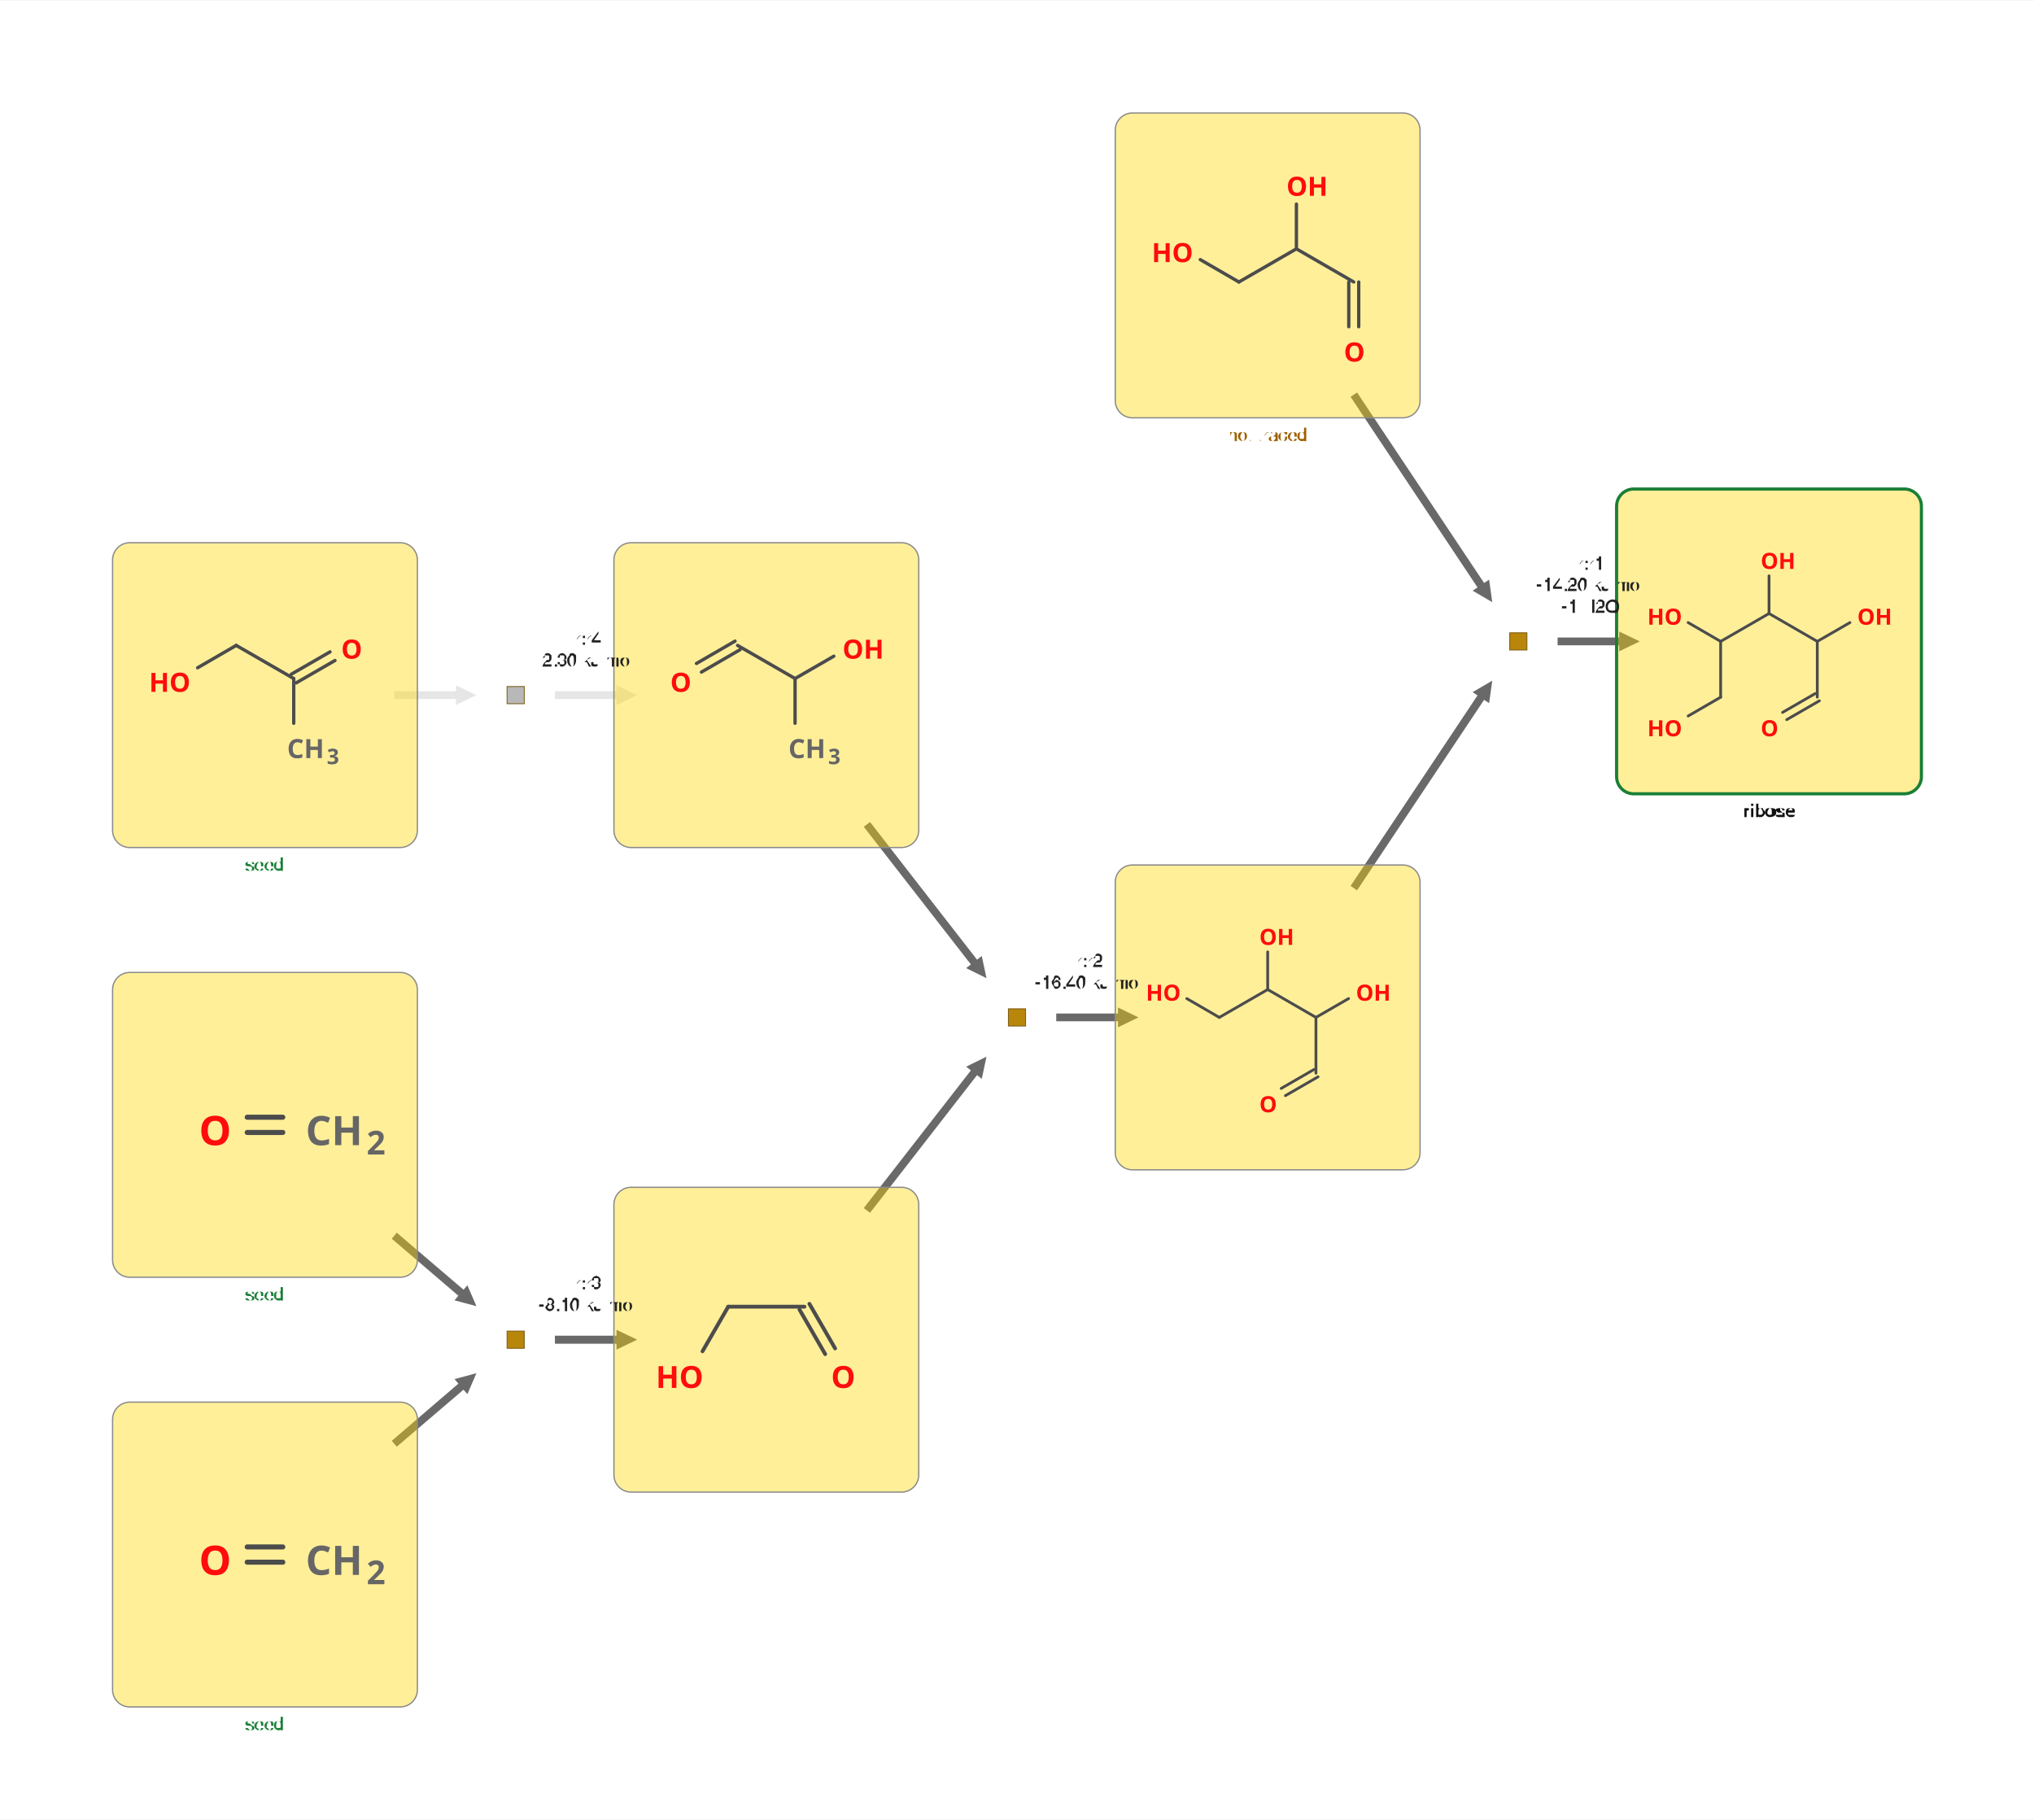
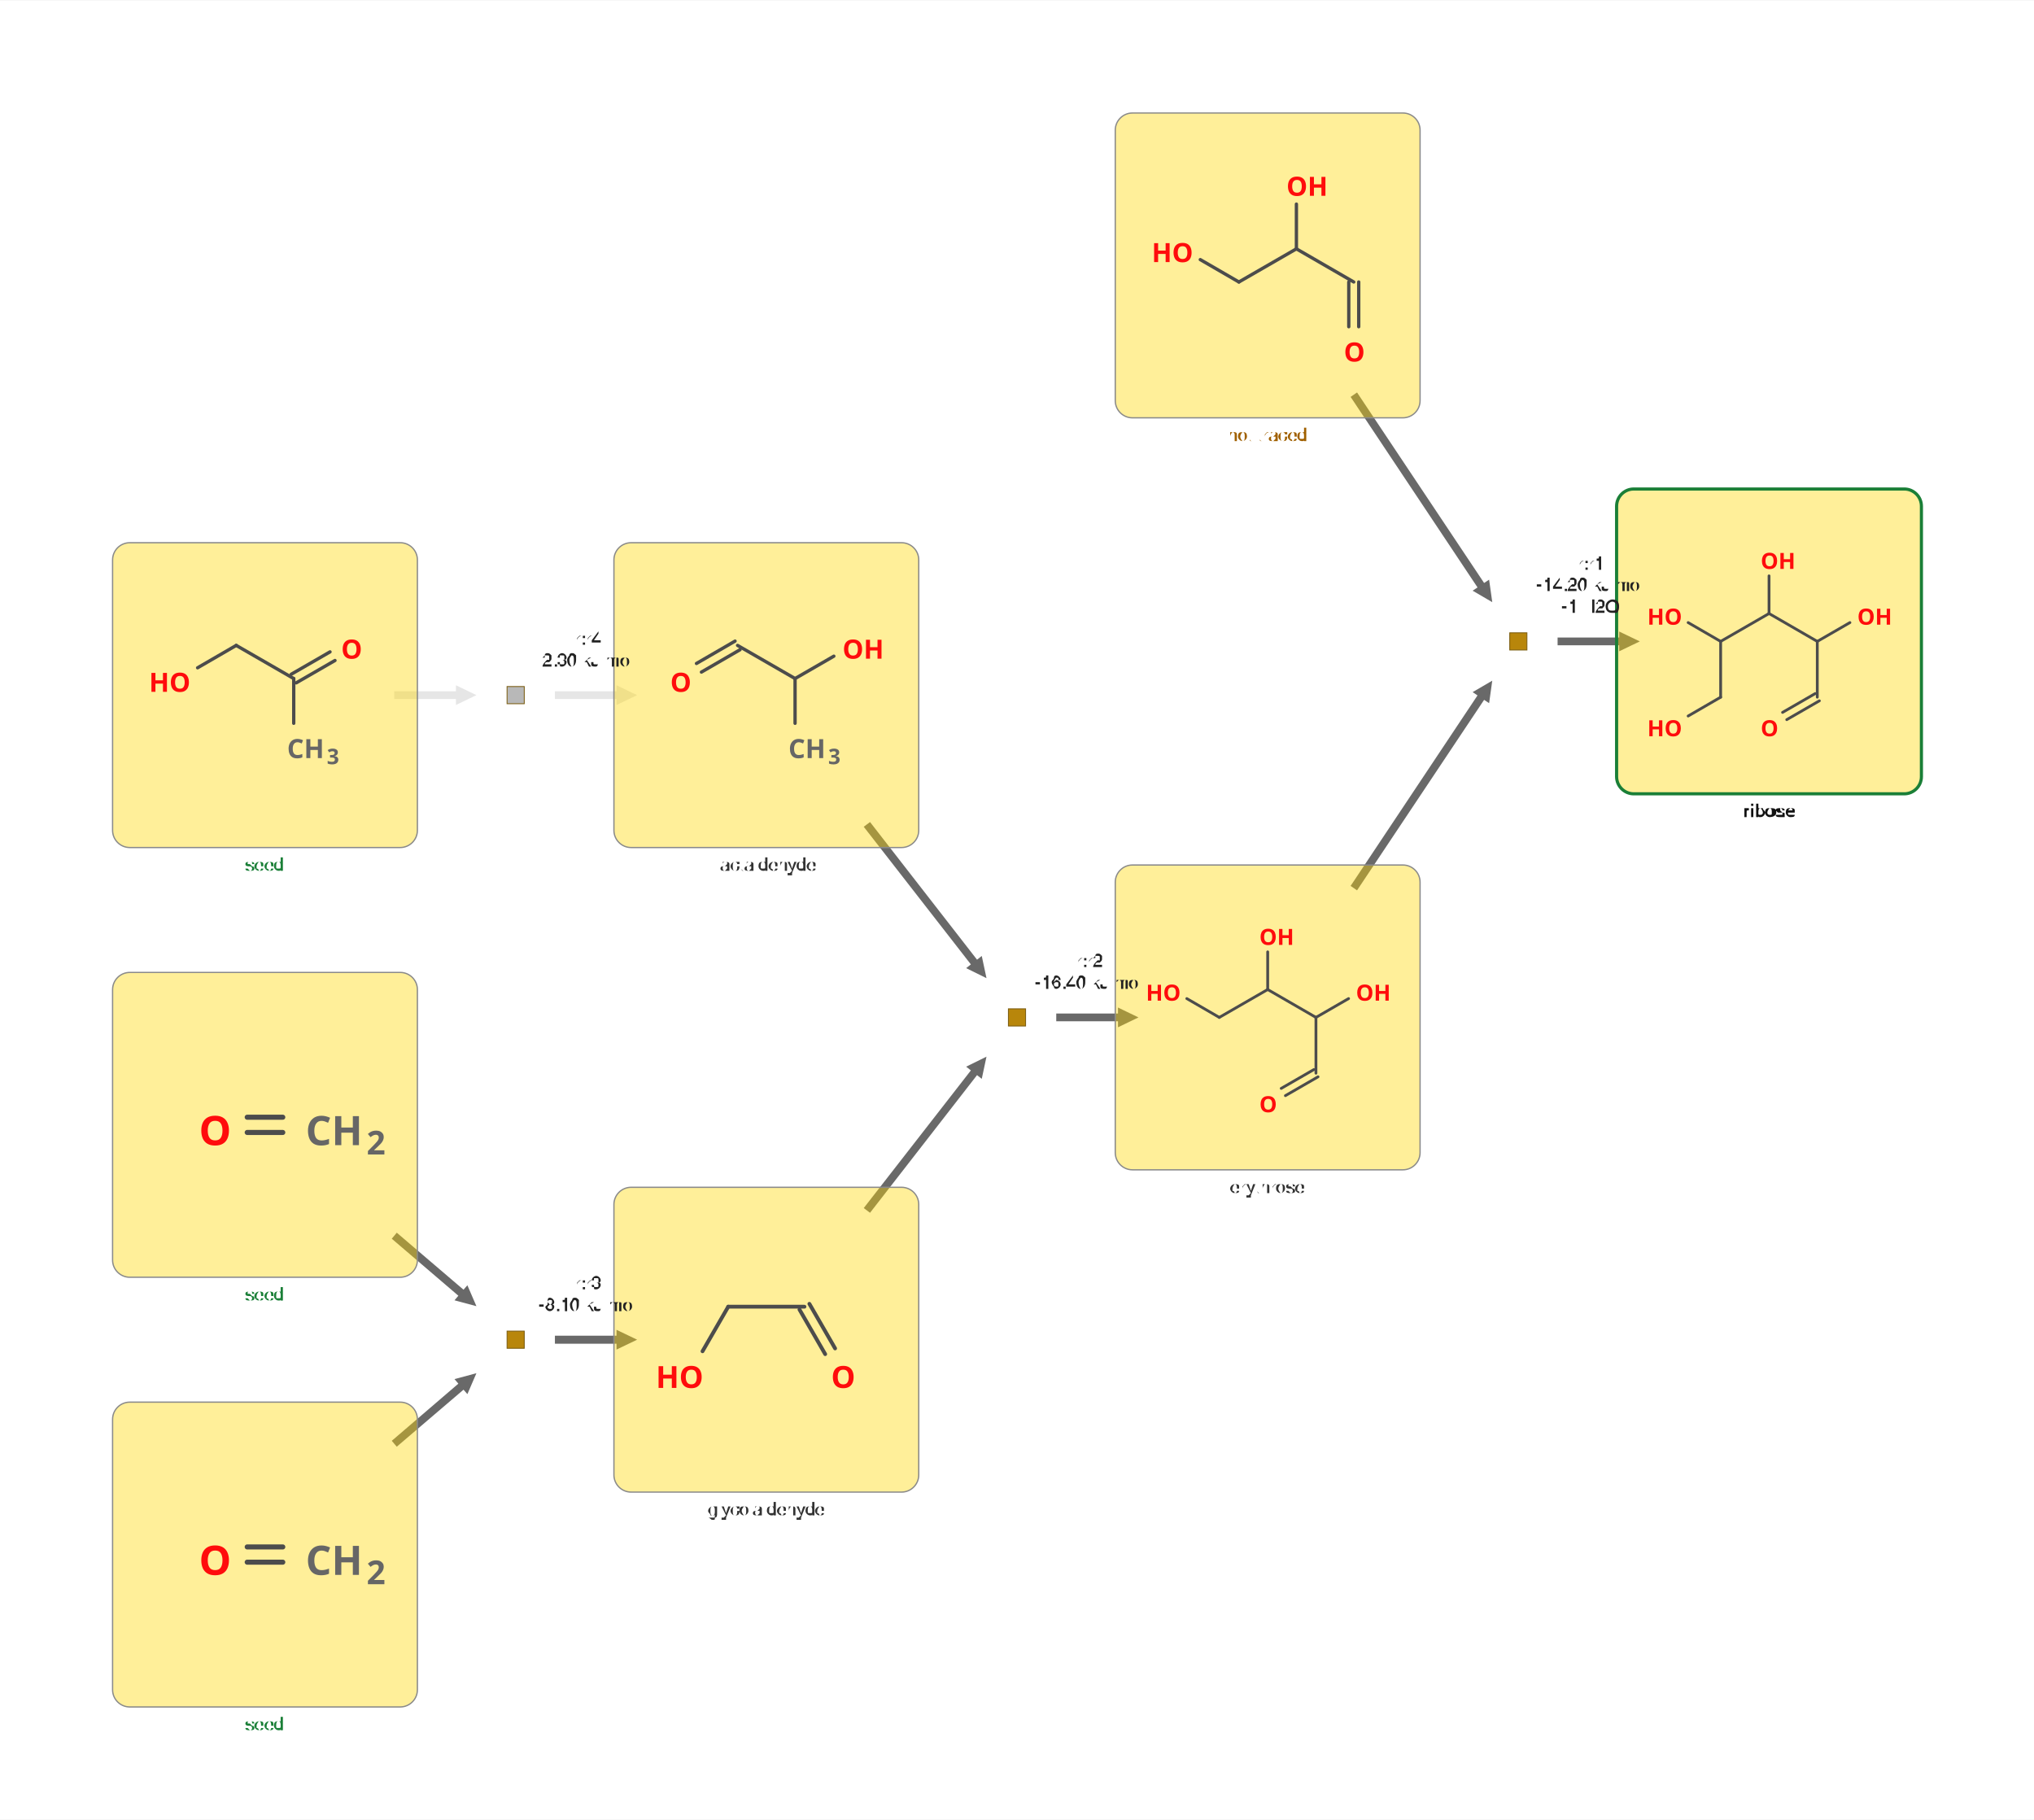
<svg xmlns="http://www.w3.org/2000/svg" width="1207" height="1080" viewBox="0 0 1207.00 1079.50">
  <rect width="100%" height="100%" fill="white" />
  <g transform="scale(85) translate(12.35,10.85)">
    <path d="M-2.876,-4.637 L-1.989,-5.967 L-1.954,-5.944 L-1.932,-6.101 L-2.069,-6.021 L-2.035,-5.998 L-2.921,-4.668 Z" fill="#696969" opacity="1.0" />
    <path d="M-2.921,-8.082 L-2.035,-6.752 L-2.069,-6.729 L-1.932,-6.649 L-1.954,-6.806 L-1.989,-6.783 L-2.876,-8.113 Z" fill="#696969" opacity="1.0" />
    <path d="M-1.476,-6.348 L-1.046,-6.348 L-1.046,-6.306 L-0.902,-6.375 L-1.046,-6.444 L-1.046,-6.402 L-1.476,-6.402 Z" fill="#696969" opacity="1.0" />
    <path d="M-6.276,-2.386 L-5.529,-3.347 L-5.496,-3.321 L-5.463,-3.476 L-5.605,-3.406 L-5.572,-3.38 L-6.32,-2.419 Z" fill="#696969" opacity="1.0" />
    <path d="M-6.32,-5.081 L-5.572,-4.12 L-5.605,-4.094 L-5.463,-4.024 L-5.496,-4.179 L-5.529,-4.153 L-6.276,-5.114 Z" fill="#696969" opacity="1.0" />
    <path d="M-4.976,-3.723 L-4.545,-3.723 L-4.545,-3.681 L-4.402,-3.75 L-4.545,-3.819 L-4.545,-3.777 L-4.976,-3.777 Z" fill="#696969" opacity="1.0" />
    <path d="M-9.58,-0.753 L-9.114,-1.151 L-9.087,-1.12 L-9.024,-1.266 L-9.177,-1.225 L-9.15,-1.193 L-9.615,-0.794 Z" fill="#696969" opacity="1.0" />
    <path d="M-9.615,-2.205 L-9.15,-1.807 L-9.177,-1.775 L-9.024,-1.734 L-9.087,-1.88 L-9.114,-1.849 L-9.58,-2.247 Z" fill="#696969" opacity="1.0" />
    <path d="M-8.476,-1.472 L-8.046,-1.472 L-8.046,-1.431 L-7.902,-1.5 L-8.046,-1.569 L-8.046,-1.528 L-8.476,-1.528 Z" fill="#696969" opacity="1.0" />
    <path d="M-9.598,-5.973 L-9.167,-5.973 L-9.167,-5.931 L-9.024,-6 L-9.167,-6.069 L-9.167,-6.027 L-9.598,-6.027 Z" fill="#b8b8b8" opacity="0.35" />
    <path d="M-8.476,-5.973 L-8.046,-5.973 L-8.046,-5.931 L-7.902,-6 L-8.046,-6.069 L-8.046,-6.027 L-8.476,-6.027 Z" fill="#b8b8b8" opacity="0.35" />
    <rect x="-1.064" y="-7.439" width="2.128" height="2.128" rx="0.12" fill="#ffd700" fill-opacity="0.4" stroke="#1a7f37" stroke-width="0.022" />
    <svg x="-1.064" y="-7.439" width="2.128" height="2.128" viewBox="0 0 100 100" preserveAspectRatio="xMidYMid meet">
      <g transform="translate(0,0)">
        <svg width="100" height="100" x="0" y="0" viewBox="0 0 218.564 200" font-family="sans-serif" stroke="rgb(76,76,76)" stroke-width="2" stroke-linecap="round">
          <line x1="119.0" y1="150.9" x2="142.4" y2="137.4" opacity="1.0" stroke="rgb(76,76,76)" stroke-width="2.0" />
          <line x1="122.0" y1="156.1" x2="145.4" y2="142.6" opacity="1.0" stroke="rgb(76,76,76)" stroke-width="2.0" />
          <line x1="143.9" y1="140.0" x2="143.9" y2="100.0" opacity="1.0" stroke="rgb(76,76,76)" stroke-width="2.0" />
          <line x1="143.9" y1="100.0" x2="167.3" y2="86.5" opacity="1.0" stroke="rgb(76,76,76)" stroke-width="2.0" />
          <line x1="143.9" y1="100.0" x2="109.3" y2="80.0" opacity="1.0" stroke="rgb(76,76,76)" stroke-width="2.0" />
          <line x1="109.3" y1="80.0" x2="109.3" y2="53.0" opacity="1.0" stroke="rgb(76,76,76)" stroke-width="2.0" />
          <line x1="109.3" y1="80.0" x2="74.6" y2="100.0" opacity="1.0" stroke="rgb(76,76,76)" stroke-width="2.0" />
          <line x1="74.6" y1="100.0" x2="51.3" y2="86.5" opacity="1.0" stroke="rgb(76,76,76)" stroke-width="2.0" />
          <line x1="74.6" y1="100.0" x2="74.6" y2="140.0" opacity="1.0" stroke="rgb(76,76,76)" stroke-width="2.0" />
          <line x1="74.6" y1="140.0" x2="51.3" y2="153.5" opacity="1.0" stroke="rgb(76,76,76)" stroke-width="2.0" />
          <text x="103.282" y="168" fill="rgb(255,12,12)" stroke-width="0" font-weight="bold" font-size="16">O</text>
          <text x="172.564" y="88" fill="rgb(255,12,12)" stroke-width="0" font-weight="bold" font-size="16">OH</text>
          <text x="103.282" y="48" fill="rgb(255,12,12)" stroke-width="0" font-weight="bold" font-size="16">OH</text>
          <text x="22" y="88" fill="rgb(255,12,12)" stroke-width="0" font-weight="bold" font-size="16">HO</text>
          <text x="22" y="168" fill="rgb(255,12,12)" stroke-width="0" font-weight="bold" font-size="16">HO</text>
        </svg>
      </g>
      <text font-size="18" fill="gray" font-family="sans-serif" x="10" y="20" />
    </svg>
    <text x="0" y="-5.149" font-family="Helvetica, Arial, sans-serif" font-size="0.125" text-anchor="middle" fill="#111" font-weight="bold">ribose</text>
    <path d="M-1.69,-6.435 L-1.81,-6.435 L-1.81,-6.315 L-1.69,-6.315 Z" fill="#b8860b" stroke="#7a5c10" stroke-width="0.006" />
    <text x="-1.244" y="-6.875" font-family="Helvetica, Arial, sans-serif" font-size="0.125" text-anchor="middle" fill="#222" font-weight="normal">r:r1</text>
    <text x="-1.244" y="-6.725" font-family="Helvetica, Arial, sans-serif" font-size="0.125" text-anchor="middle" fill="#222" font-weight="normal">-14.20 kJ/mol</text>
    <text x="-1.244" y="-6.575" font-family="Helvetica, Arial, sans-serif" font-size="0.125" text-anchor="middle" fill="#222" font-weight="normal">-1 H2O</text>
    <rect x="-4.564" y="-4.814" width="2.128" height="2.128" rx="0.12" fill="#ffd700" fill-opacity="0.4" stroke="#8a8a8a" stroke-width="0.009" />
    <svg x="-4.564" y="-4.814" width="2.128" height="2.128" viewBox="0 0 100 100" preserveAspectRatio="xMidYMid meet">
      <g transform="translate(0,0)">
        <svg width="100" height="100" x="0" y="0" viewBox="0 0 218.564 200" font-family="sans-serif" stroke="rgb(76,76,76)" stroke-width="2" stroke-linecap="round">
          <line x1="119.0" y1="150.9" x2="142.4" y2="137.4" opacity="1.0" stroke="rgb(76,76,76)" stroke-width="2.0" />
          <line x1="122.0" y1="156.1" x2="145.4" y2="142.6" opacity="1.0" stroke="rgb(76,76,76)" stroke-width="2.0" />
          <line x1="143.9" y1="140.0" x2="143.9" y2="100.0" opacity="1.0" stroke="rgb(76,76,76)" stroke-width="2.0" />
          <line x1="143.9" y1="100.0" x2="167.3" y2="86.5" opacity="1.0" stroke="rgb(76,76,76)" stroke-width="2.0" />
          <line x1="143.9" y1="100.0" x2="109.3" y2="80.0" opacity="1.0" stroke="rgb(76,76,76)" stroke-width="2.0" />
          <line x1="109.3" y1="80.0" x2="109.3" y2="53.0" opacity="1.0" stroke="rgb(76,76,76)" stroke-width="2.0" />
          <line x1="109.3" y1="80.0" x2="74.6" y2="100.0" opacity="1.0" stroke="rgb(76,76,76)" stroke-width="2.0" />
          <line x1="74.6" y1="100.0" x2="51.3" y2="86.5" opacity="1.0" stroke="rgb(76,76,76)" stroke-width="2.0" />
          <text x="103.282" y="168" fill="rgb(255,12,12)" stroke-width="0" font-weight="bold" font-size="16">O</text>
          <text x="172.564" y="88" fill="rgb(255,12,12)" stroke-width="0" font-weight="bold" font-size="16">OH</text>
          <text x="103.282" y="48" fill="rgb(255,12,12)" stroke-width="0" font-weight="bold" font-size="16">OH</text>
          <text x="22" y="88" fill="rgb(255,12,12)" stroke-width="0" font-weight="bold" font-size="16">HO</text>
        </svg>
      </g>
      <text font-size="18" fill="gray" font-family="sans-serif" x="10" y="20" />
    </svg>
+     <text x="-3.5" y="-2.523" font-family="Helvetica, Arial, sans-serif" font-size="0.125" text-anchor="middle" fill="#333" font-weight="normal">erythrose</text>
    <path d="M-5.19,-3.81 L-5.31,-3.81 L-5.31,-3.69 L-5.19,-3.69 Z" fill="#b8860b" stroke="#7a5c10" stroke-width="0.006" />
    <text x="-4.744" y="-4.1" font-family="Helvetica, Arial, sans-serif" font-size="0.125" text-anchor="middle" fill="#222" font-weight="normal">r:r2</text>
    <text x="-4.744" y="-3.95" font-family="Helvetica, Arial, sans-serif" font-size="0.125" text-anchor="middle" fill="#222" font-weight="normal">-16.40 kJ/mol</text>
    <rect x="-8.064" y="-2.564" width="2.128" height="2.128" rx="0.12" fill="#ffd700" fill-opacity="0.4" stroke="#8a8a8a" stroke-width="0.009" />
    <svg x="-8.064" y="-2.564" width="2.128" height="2.128" viewBox="0 0 100 100" preserveAspectRatio="xMidYMid meet">
      <g transform="translate(0,0)">
        <svg width="100" height="100" x="0" y="0" viewBox="0 0 160 114.641" font-family="sans-serif" stroke="rgb(76,76,76)" stroke-width="2" stroke-linecap="round">
          <line x1="110.9" y1="64.9" x2="97.4" y2="41.5" opacity="1.0" stroke="rgb(76,76,76)" stroke-width="2.0" />
          <line x1="116.1" y1="61.9" x2="102.6" y2="38.5" opacity="1.0" stroke="rgb(76,76,76)" stroke-width="2.0" />
          <line x1="100.0" y1="40.0" x2="60.0" y2="40.0" opacity="1.0" stroke="rgb(76,76,76)" stroke-width="2.0" />
          <line x1="60.0" y1="40.0" x2="46.5" y2="63.4" opacity="1.0" stroke="rgb(76,76,76)" stroke-width="2.0" />
          <text x="114" y="82.641" fill="rgb(255,12,12)" stroke-width="0" font-weight="bold" font-size="16">O</text>
          <text x="22" y="82.641" fill="rgb(255,12,12)" stroke-width="0" font-weight="bold" font-size="16">HO</text>
        </svg>
      </g>
      <text font-size="18" fill="gray" font-family="sans-serif" x="10" y="20" />
    </svg>
+     <text x="-7" y="-0.274" font-family="Helvetica, Arial, sans-serif" font-size="0.125" text-anchor="middle" fill="#333" font-weight="normal">glycolaldehyde</text>
    <path d="M-8.69,-1.56 L-8.81,-1.56 L-8.81,-1.44 L-8.69,-1.44 Z" fill="#b8860b" stroke="#7a5c10" stroke-width="0.006" />
    <text x="-8.244" y="-1.85" font-family="Helvetica, Arial, sans-serif" font-size="0.125" text-anchor="middle" fill="#222" font-weight="normal">r:r3</text>
    <text x="-8.244" y="-1.7" font-family="Helvetica, Arial, sans-serif" font-size="0.125" text-anchor="middle" fill="#222" font-weight="normal">-8.10 kJ/mol</text>
    <rect x="-11.564" y="-1.064" width="2.128" height="2.128" rx="0.12" fill="#ffd700" fill-opacity="0.4" stroke="#8a8a8a" stroke-width="0.009" />
    <svg x="-11.564" y="-1.064" width="2.128" height="2.128" viewBox="0 0 100 100" preserveAspectRatio="xMidYMid meet">
      <g transform="translate(0,0)">
        <svg width="100" height="100" x="0" y="0" viewBox="0 0 120 80" font-family="sans-serif" stroke="rgb(76,76,76)" stroke-width="2" stroke-linecap="round">
          <line x1="67.0" y1="43.0" x2="53.0" y2="43.0" opacity="1.0" stroke="rgb(76,76,76)" stroke-width="2.0" />
          <line x1="67.0" y1="37.0" x2="53.0" y2="37.0" opacity="1.0" stroke="rgb(76,76,76)" stroke-width="2.0" />
          <text x="76" y="48" fill="rgb(102,102,102)" stroke-width="0" font-weight="bold" font-size="16">CH</text>
          <text x="100" y="51.68" fill="rgb(102,102,102)" stroke-width="0" font-weight="bold" font-size="13">2</text>
          <text x="34" y="48" fill="rgb(255,12,12)" stroke-width="0" font-weight="bold" font-size="16">O</text>
        </svg>
      </g>
      <text font-size="18" fill="gray" font-family="sans-serif" x="10" y="20" />
    </svg>
    <text x="-10.5" y="1.226" font-family="Helvetica, Arial, sans-serif" font-size="0.125" text-anchor="middle" fill="#1a7f37" font-weight="normal">seed</text>
    <rect x="-11.564" y="-4.064" width="2.128" height="2.128" rx="0.12" fill="#ffd700" fill-opacity="0.4" stroke="#8a8a8a" stroke-width="0.009" />
    <svg x="-11.564" y="-4.064" width="2.128" height="2.128" viewBox="0 0 100 100" preserveAspectRatio="xMidYMid meet">
      <g transform="translate(0,0)">
        <svg width="100" height="100" x="0" y="0" viewBox="0 0 120 80" font-family="sans-serif" stroke="rgb(76,76,76)" stroke-width="2" stroke-linecap="round">
          <line x1="67.0" y1="43.0" x2="53.0" y2="43.0" opacity="1.0" stroke="rgb(76,76,76)" stroke-width="2.0" />
          <line x1="67.0" y1="37.0" x2="53.0" y2="37.0" opacity="1.0" stroke="rgb(76,76,76)" stroke-width="2.0" />
          <text x="76" y="48" fill="rgb(102,102,102)" stroke-width="0" font-weight="bold" font-size="16">CH</text>
          <text x="100" y="51.68" fill="rgb(102,102,102)" stroke-width="0" font-weight="bold" font-size="13">2</text>
          <text x="34" y="48" fill="rgb(255,12,12)" stroke-width="0" font-weight="bold" font-size="16">O</text>
        </svg>
      </g>
      <text font-size="18" fill="gray" font-family="sans-serif" x="10" y="20" />
    </svg>
    <text x="-10.5" y="-1.774" font-family="Helvetica, Arial, sans-serif" font-size="0.125" text-anchor="middle" fill="#1a7f37" font-weight="normal">seed</text>
    <rect x="-8.064" y="-7.064" width="2.128" height="2.128" rx="0.12" fill="#ffd700" fill-opacity="0.4" stroke="#8a8a8a" stroke-width="0.009" />
    <svg x="-8.064" y="-7.064" width="2.128" height="2.128" viewBox="0 0 100 100" preserveAspectRatio="xMidYMid meet">
      <g transform="translate(0,0)">
        <svg width="100" height="100" x="0" y="0" viewBox="0 0 183.923 140" font-family="sans-serif" stroke="rgb(76,76,76)" stroke-width="2" stroke-linecap="round">
          <line x1="109.3" y1="87.0" x2="109.3" y2="60.0" opacity="1.0" stroke="rgb(76,76,76)" stroke-width="2.0" />
          <line x1="109.3" y1="60.0" x2="132.7" y2="46.5" opacity="1.0" stroke="rgb(76,76,76)" stroke-width="2.0" />
          <line x1="109.3" y1="60.0" x2="74.6" y2="40.0" opacity="1.0" stroke="rgb(76,76,76)" stroke-width="2.0" />
          <line x1="76.1" y1="42.6" x2="52.8" y2="56.1" opacity="1.0" stroke="rgb(76,76,76)" stroke-width="2.0" />
          <line x1="73.1" y1="37.4" x2="49.8" y2="50.9" opacity="1.0" stroke="rgb(76,76,76)" stroke-width="2.0" />
          <text x="105.282" y="108" fill="rgb(102,102,102)" stroke-width="0" font-weight="bold" font-size="16">CH</text>
          <text x="129.282" y="111.68" fill="rgb(102,102,102)" stroke-width="0" font-weight="bold" font-size="13">3</text>
          <text x="137.923" y="48" fill="rgb(255,12,12)" stroke-width="0" font-weight="bold" font-size="16">OH</text>
          <text x="34" y="68" fill="rgb(255,12,12)" stroke-width="0" font-weight="bold" font-size="16">O</text>
        </svg>
      </g>
      <text font-size="18" fill="gray" font-family="sans-serif" x="10" y="20" />
    </svg>
+     <text x="-7" y="-4.774" font-family="Helvetica, Arial, sans-serif" font-size="0.125" text-anchor="middle" fill="#333" font-weight="normal">lactaldehyde</text>
    <path d="M-8.69,-6.06 L-8.81,-6.06 L-8.81,-5.94 L-8.69,-5.94 Z" fill="#b8b8b8" stroke="#7a5c10" stroke-width="0.006" />
    <text x="-8.244" y="-6.35" font-family="Helvetica, Arial, sans-serif" font-size="0.125" text-anchor="middle" fill="#222" font-weight="normal">r:r4</text>
    <text x="-8.244" y="-6.2" font-family="Helvetica, Arial, sans-serif" font-size="0.125" text-anchor="middle" fill="#222" font-weight="normal">2.30 kJ/mol</text>
    <rect x="-11.564" y="-7.064" width="2.128" height="2.128" rx="0.12" fill="#ffd700" fill-opacity="0.4" stroke="#8a8a8a" stroke-width="0.009" />
    <svg x="-11.564" y="-7.064" width="2.128" height="2.128" viewBox="0 0 100 100" preserveAspectRatio="xMidYMid meet">
      <g transform="translate(0,0)">
        <svg width="100" height="100" x="0" y="0" viewBox="0 0 183.923 140" font-family="sans-serif" stroke="rgb(76,76,76)" stroke-width="2" stroke-linecap="round">
          <line x1="109.3" y1="87.0" x2="109.3" y2="60.0" opacity="1.0" stroke="rgb(76,76,76)" stroke-width="2.0" />
          <line x1="107.8" y1="57.4" x2="131.2" y2="43.9" opacity="1.0" stroke="rgb(76,76,76)" stroke-width="2.0" />
          <line x1="110.8" y1="62.6" x2="134.2" y2="49.1" opacity="1.0" stroke="rgb(76,76,76)" stroke-width="2.0" />
          <line x1="109.3" y1="60.0" x2="74.6" y2="40.0" opacity="1.0" stroke="rgb(76,76,76)" stroke-width="2.0" />
          <line x1="74.6" y1="40.0" x2="51.3" y2="53.5" opacity="1.0" stroke="rgb(76,76,76)" stroke-width="2.0" />
          <text x="105.282" y="108" fill="rgb(102,102,102)" stroke-width="0" font-weight="bold" font-size="16">CH</text>
          <text x="129.282" y="111.68" fill="rgb(102,102,102)" stroke-width="0" font-weight="bold" font-size="13">3</text>
          <text x="137.923" y="48" fill="rgb(255,12,12)" stroke-width="0" font-weight="bold" font-size="16">O</text>
          <text x="22" y="68" fill="rgb(255,12,12)" stroke-width="0" font-weight="bold" font-size="16">HO</text>
        </svg>
      </g>
      <text font-size="18" fill="gray" font-family="sans-serif" x="10" y="20" />
    </svg>
    <text x="-10.5" y="-4.774" font-family="Helvetica, Arial, sans-serif" font-size="0.125" text-anchor="middle" fill="#1a7f37" font-weight="normal">seed</text>
    <rect x="-4.564" y="-10.064" width="2.128" height="2.128" rx="0.12" fill="#ffd700" fill-opacity="0.4" stroke="#8a8a8a" stroke-width="0.009" />
    <svg x="-4.564" y="-10.064" width="2.128" height="2.128" viewBox="0 0 100 100" preserveAspectRatio="xMidYMid meet">
      <g transform="translate(0,0)">
        <svg width="100" height="100" x="0" y="0" viewBox="0 0 183.923 180" font-family="sans-serif" stroke="rgb(76,76,76)" stroke-width="2" stroke-linecap="round">
          <line x1="140.9" y1="127.0" x2="140.9" y2="100.0" opacity="1.0" stroke="rgb(76,76,76)" stroke-width="2.0" />
          <line x1="146.9" y1="127.0" x2="146.9" y2="100.0" opacity="1.0" stroke="rgb(76,76,76)" stroke-width="2.0" />
          <line x1="143.9" y1="100.0" x2="109.3" y2="80.0" opacity="1.0" stroke="rgb(76,76,76)" stroke-width="2.0" />
          <line x1="109.3" y1="80.0" x2="109.3" y2="53.0" opacity="1.0" stroke="rgb(76,76,76)" stroke-width="2.0" />
          <line x1="109.3" y1="80.0" x2="74.6" y2="100.0" opacity="1.0" stroke="rgb(76,76,76)" stroke-width="2.0" />
          <line x1="74.6" y1="100.0" x2="51.3" y2="86.5" opacity="1.0" stroke="rgb(76,76,76)" stroke-width="2.0" />
          <text x="137.923" y="148" fill="rgb(255,12,12)" stroke-width="0" font-weight="bold" font-size="16">O</text>
          <text x="103.282" y="48" fill="rgb(255,12,12)" stroke-width="0" font-weight="bold" font-size="16">OH</text>
          <text x="22" y="88" fill="rgb(255,12,12)" stroke-width="0" font-weight="bold" font-size="16">HO</text>
        </svg>
      </g>
      <text font-size="18" fill="gray" font-family="sans-serif" x="10" y="20" />
    </svg>
    <text x="-3.5" y="-7.774" font-family="Helvetica, Arial, sans-serif" font-size="0.125" text-anchor="middle" fill="#a06000" font-weight="normal">not traced</text>
  </g>
</svg>
